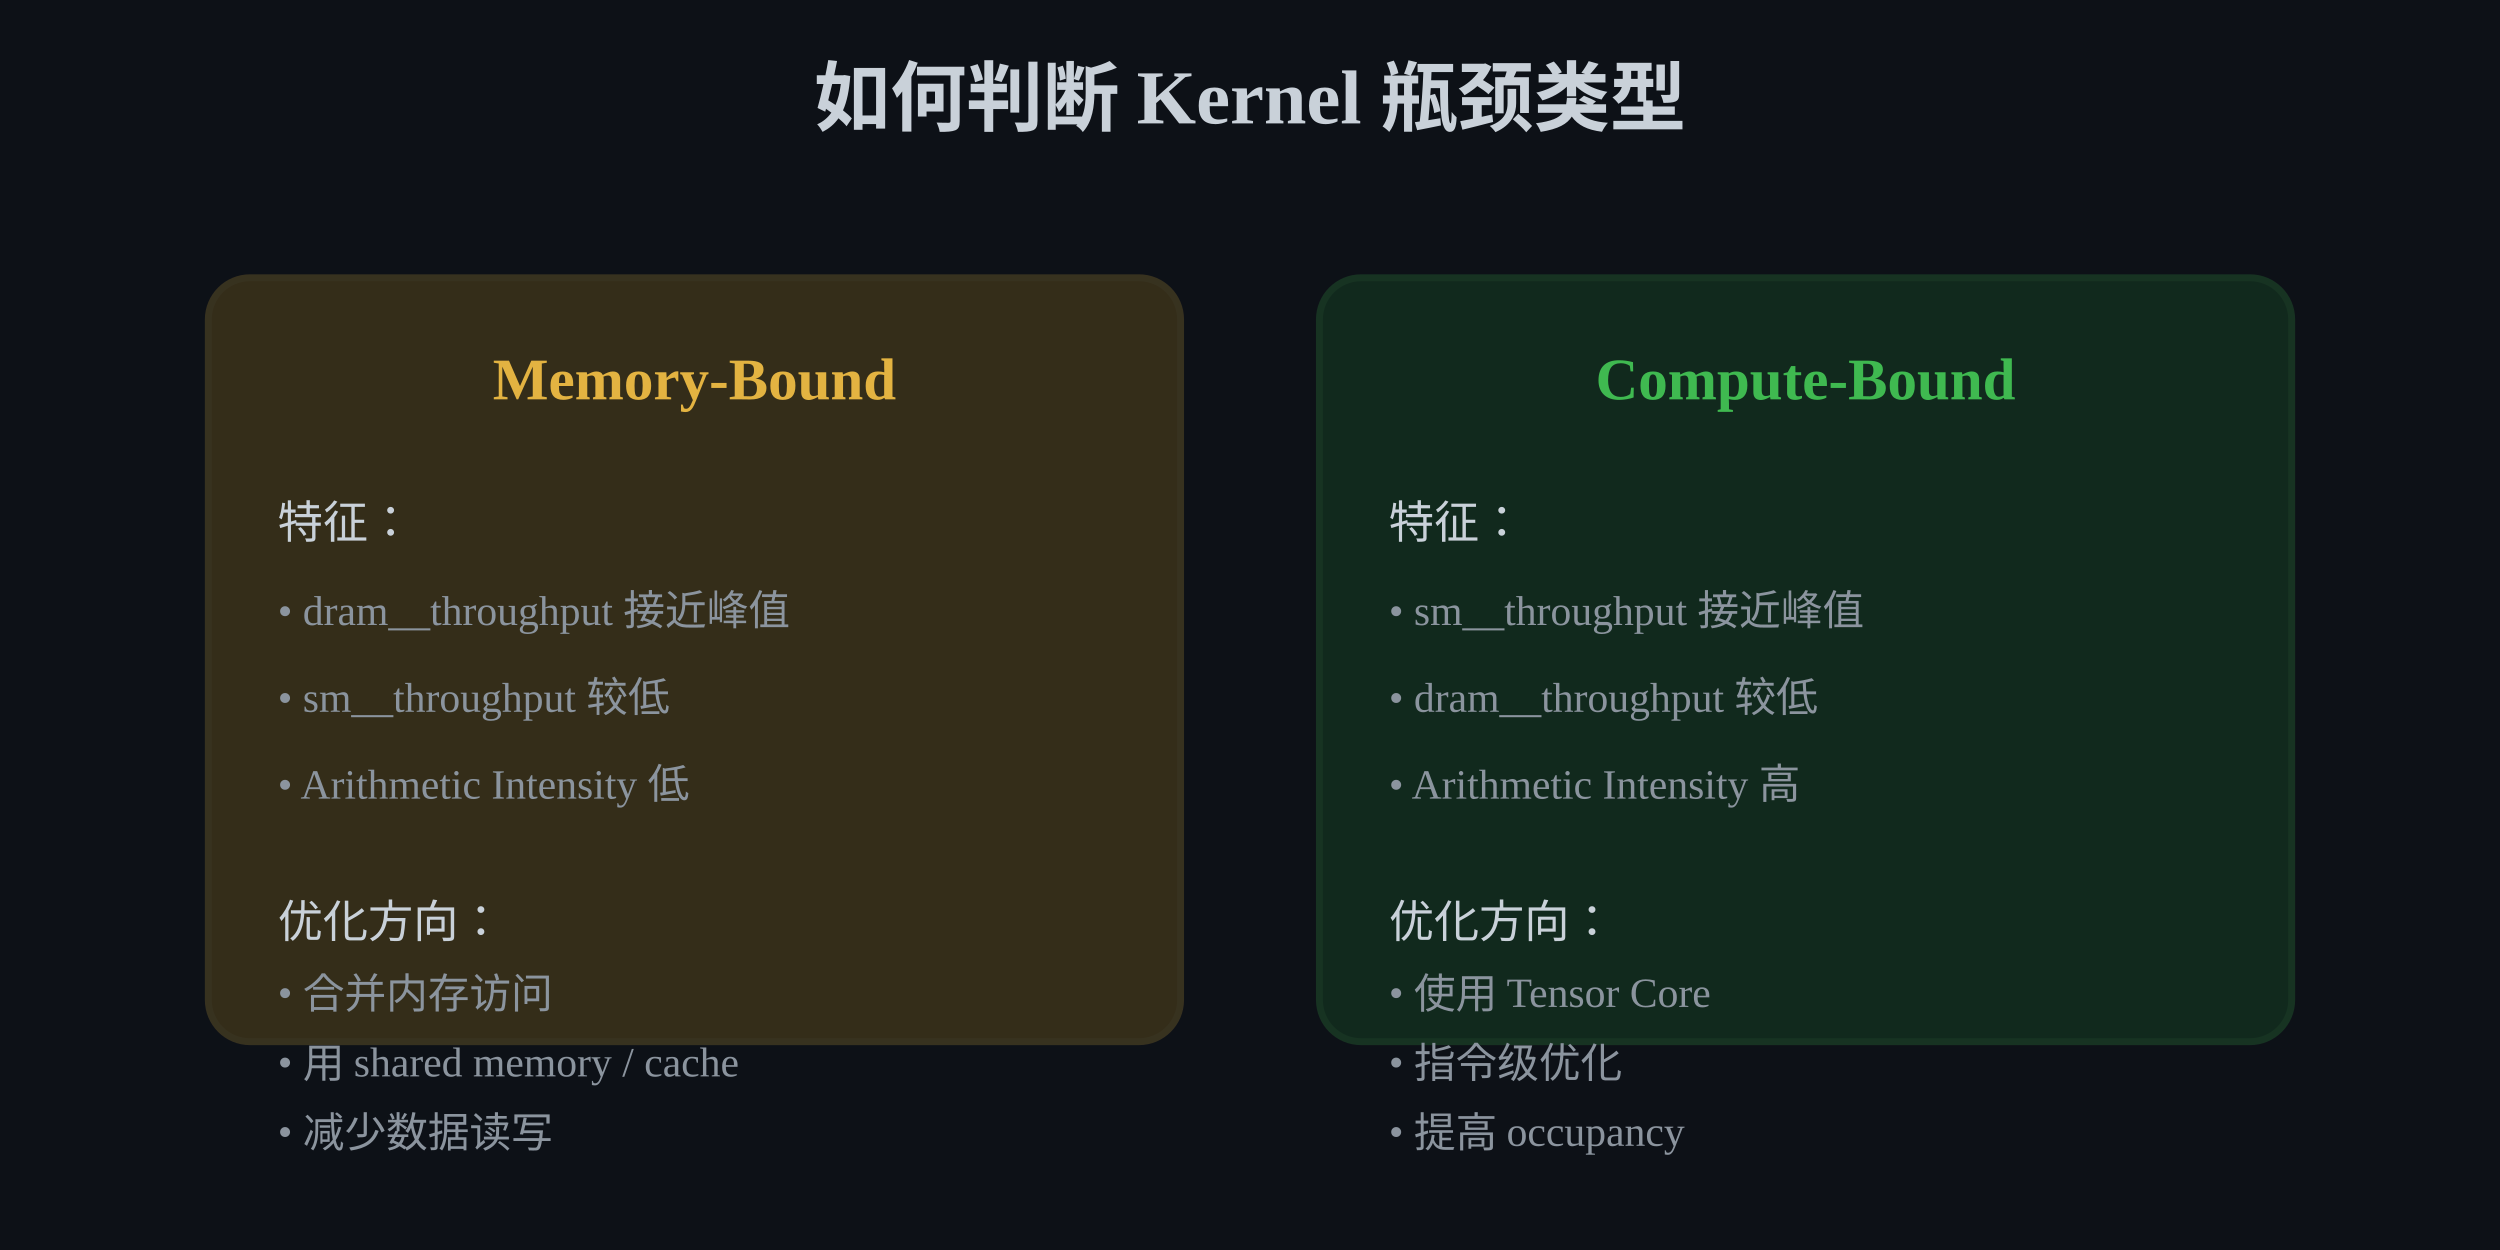
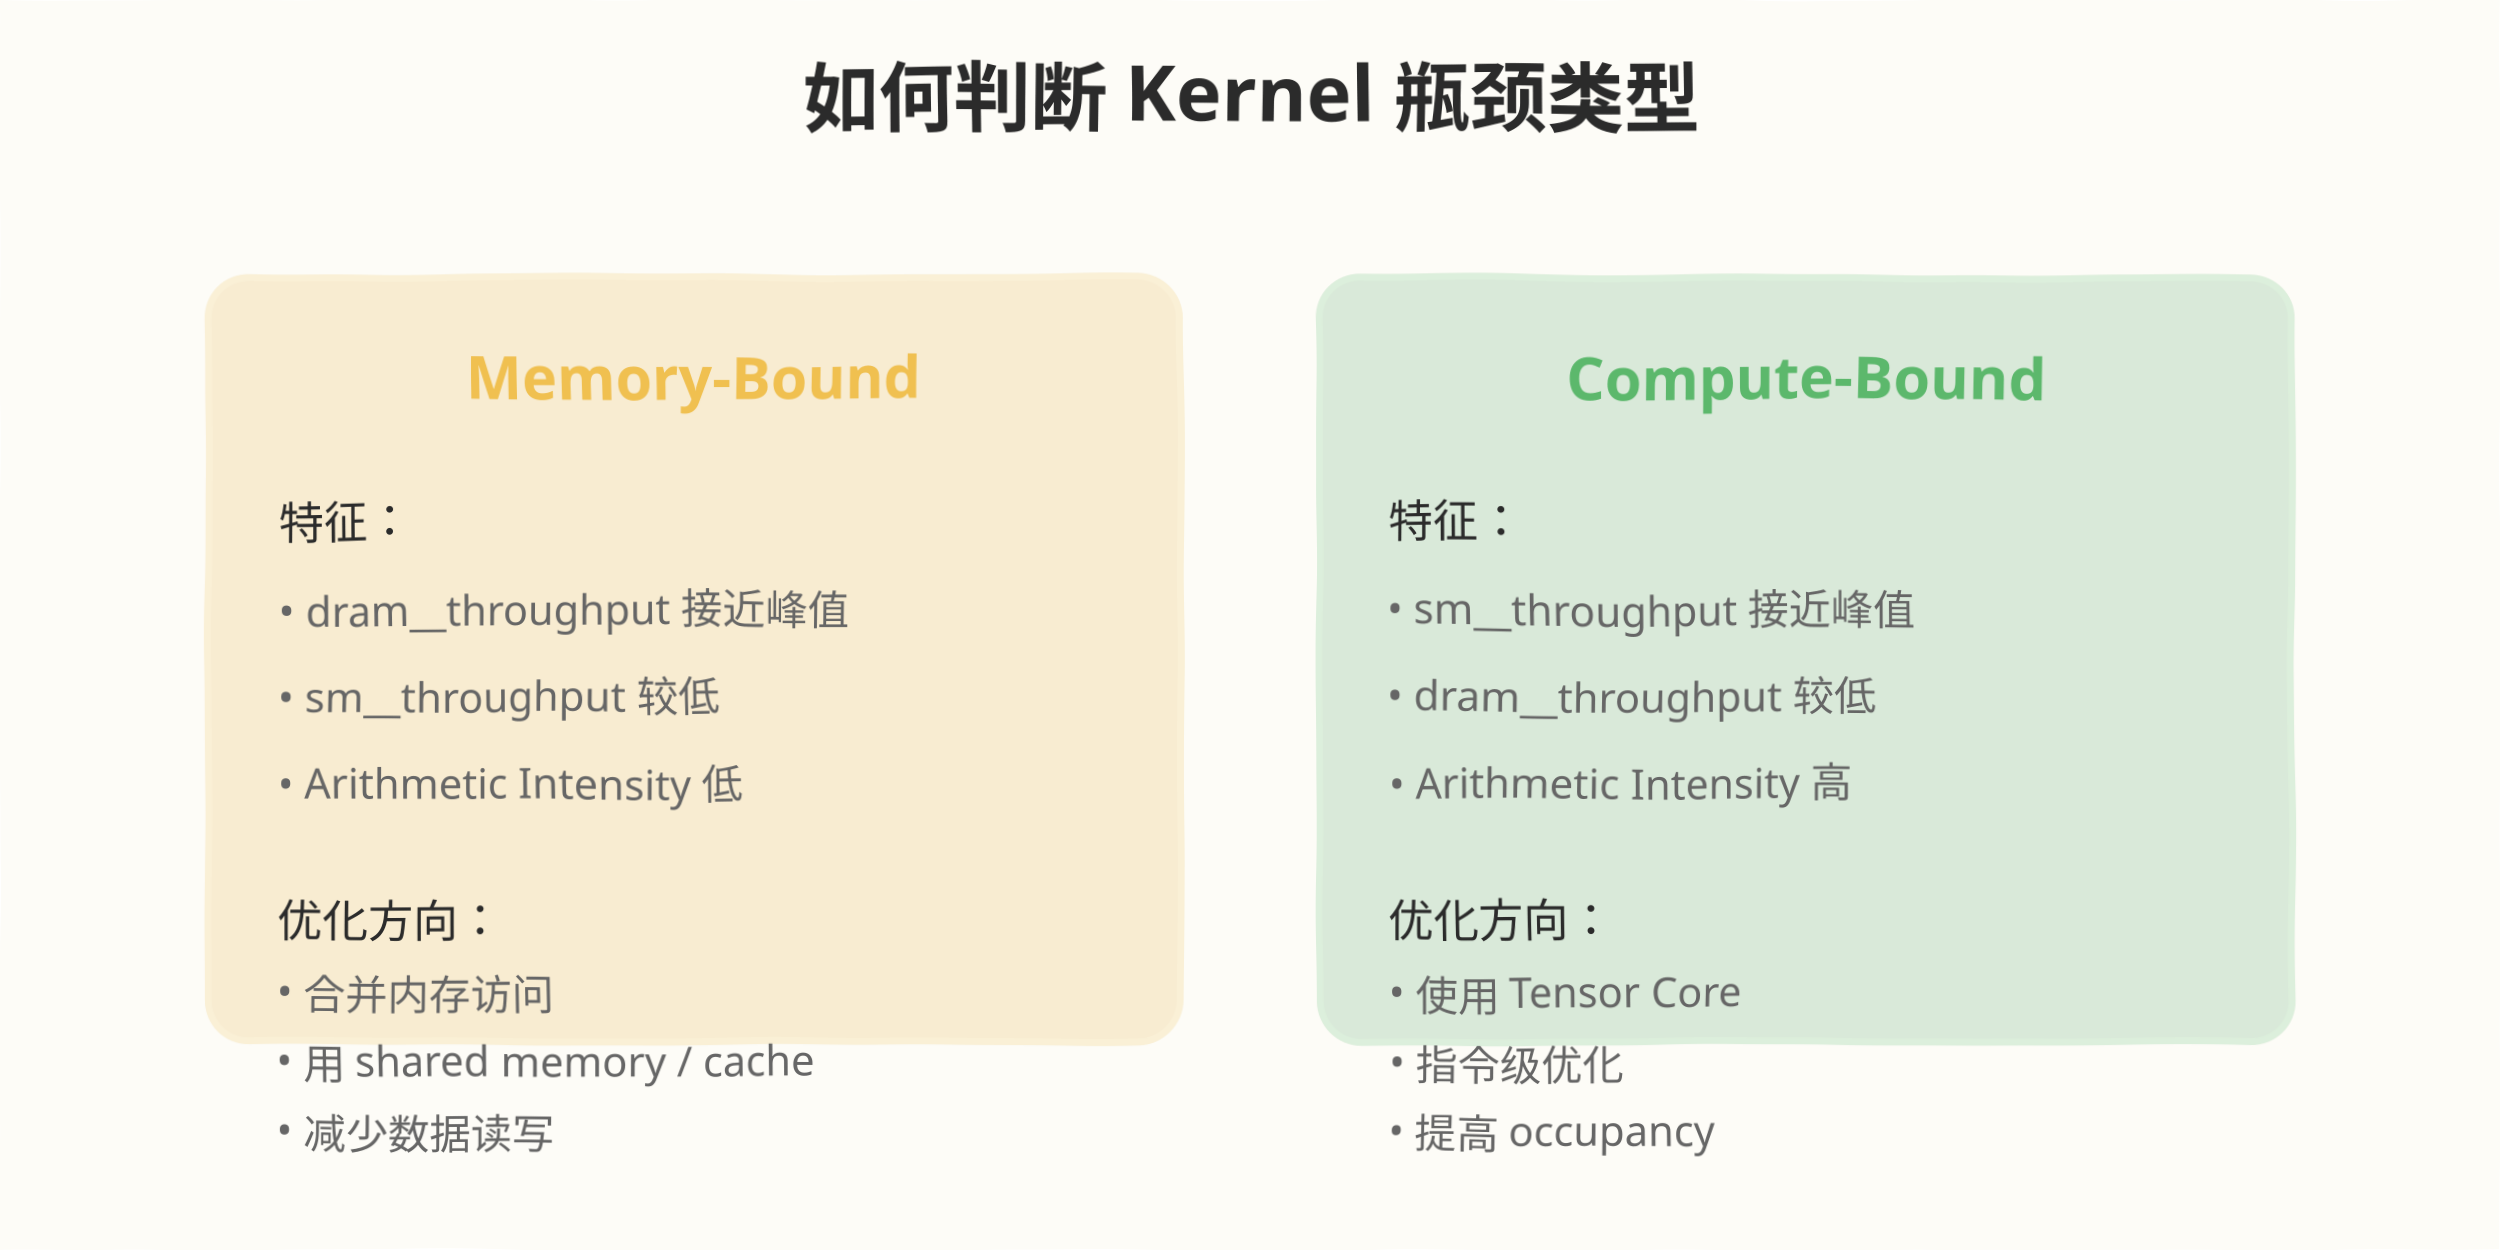
- <svg xmlns="http://www.w3.org/2000/svg" width="720" height="360" viewBox="0 0 720 360">
-   <rect width="720" height="360" fill="#0d1117" />
-   <text x="360" y="36" text-anchor="middle" font-size="22" font-weight="bold" fill="#c9d1d9">如何判断 Kernel 瓶颈类型</text>
-   <rect x="60" y="80" width="280" height="220" rx="12" fill="#d29922" opacity="0.2" stroke="#e3b341" stroke-width="2" />
-   <text x="200" y="115" text-anchor="middle" font-size="17" font-weight="bold" fill="#e3b341">Memory-Bound</text>
-   <text x="80" y="155" font-size="13" fill="#c9d1d9">特征：</text>
-   <text x="80" y="180" font-size="12" fill="#8b949e">• dram__throughput 接近峰值</text>
-   <text x="80" y="205" font-size="12" fill="#8b949e">• sm__throughput 较低</text>
-   <text x="80" y="230" font-size="12" fill="#8b949e">• Arithmetic Intensity 低</text>
-   <text x="80" y="270" font-size="13" fill="#c9d1d9">优化方向：</text>
-   <text x="80" y="290" font-size="12" fill="#8b949e">• 合并内存访问</text>
-   <text x="80" y="310" font-size="12" fill="#8b949e">• 用 shared memory / cache</text>
-   <text x="80" y="330" font-size="12" fill="#8b949e">• 减少数据读写</text>
-   <rect x="380" y="80" width="280" height="220" rx="12" fill="#238636" opacity="0.2" stroke="#3fb950" stroke-width="2" />
-   <text x="520" y="115" text-anchor="middle" font-size="17" font-weight="bold" fill="#3fb950">Compute-Bound</text>
-   <text x="400" y="155" font-size="13" fill="#c9d1d9">特征：</text>
-   <text x="400" y="180" font-size="12" fill="#8b949e">• sm__throughput 接近峰值</text>
-   <text x="400" y="205" font-size="12" fill="#8b949e">• dram__throughput 较低</text>
-   <text x="400" y="230" font-size="12" fill="#8b949e">• Arithmetic Intensity 高</text>
-   <text x="400" y="270" font-size="13" fill="#c9d1d9">优化方向：</text>
-   <text x="400" y="290" font-size="12" fill="#8b949e">• 使用 Tensor Core</text>
-   <text x="400" y="310" font-size="12" fill="#8b949e">• 指令级优化</text>
-   <text x="400" y="330" font-size="12" fill="#8b949e">• 提高 occupancy</text>
+ <svg xmlns="http://www.w3.org/2000/svg" width="720" height="360" viewBox="0 0 720 360" font-family="'Comic Sans MS','Marker Felt','Segoe UI',cursive">
+   <defs>
+     <filter id="sketch" x="-3%" y="-3%" width="106%" height="106%">
+       <feTurbulence type="fractalNoise" baseFrequency="0.018" numOctaves="2" seed="4" result="n" />
+       <feDisplacementMap in="SourceGraphic" in2="n" scale="1.8" />
+     </filter>
+   </defs>
+   <g filter="url(#sketch)">
+     <rect width="720" height="360" fill="#fdfcf7" />
+     <text x="360" y="36" text-anchor="middle" font-size="22" font-weight="bold" fill="#2b2b2b">如何判断 Kernel 瓶颈类型</text>
+     <rect x="60" y="80" width="280" height="220" rx="12" fill="#e8a838" opacity="0.2" stroke="#f0c050" stroke-width="2" />
+     <text x="200" y="115" text-anchor="middle" font-size="17" font-weight="bold" fill="#f0c050">Memory-Bound</text>
+     <text x="80" y="155" font-size="13" fill="#2b2b2b">特征：</text>
+     <text x="80" y="180" font-size="12" fill="#666666">• dram__throughput 接近峰值</text>
+     <text x="80" y="205" font-size="12" fill="#666666">• sm__throughput 较低</text>
+     <text x="80" y="230" font-size="12" fill="#666666">• Arithmetic Intensity 低</text>
+     <text x="80" y="270" font-size="13" fill="#2b2b2b">优化方向：</text>
+     <text x="80" y="290" font-size="12" fill="#666666">• 合并内存访问</text>
+     <text x="80" y="310" font-size="12" fill="#666666">• 用 shared memory / cache</text>
+     <text x="80" y="330" font-size="12" fill="#666666">• 减少数据读写</text>
+     <rect x="380" y="80" width="280" height="220" rx="12" fill="#4a9d5f" opacity="0.2" stroke="#5cb86c" stroke-width="2" />
+     <text x="520" y="115" text-anchor="middle" font-size="17" font-weight="bold" fill="#5cb86c">Compute-Bound</text>
+     <text x="400" y="155" font-size="13" fill="#2b2b2b">特征：</text>
+     <text x="400" y="180" font-size="12" fill="#666666">• sm__throughput 接近峰值</text>
+     <text x="400" y="205" font-size="12" fill="#666666">• dram__throughput 较低</text>
+     <text x="400" y="230" font-size="12" fill="#666666">• Arithmetic Intensity 高</text>
+     <text x="400" y="270" font-size="13" fill="#2b2b2b">优化方向：</text>
+     <text x="400" y="290" font-size="12" fill="#666666">• 使用 Tensor Core</text>
+     <text x="400" y="310" font-size="12" fill="#666666">• 指令级优化</text>
+     <text x="400" y="330" font-size="12" fill="#666666">• 提高 occupancy</text>
+   </g>
</svg>
